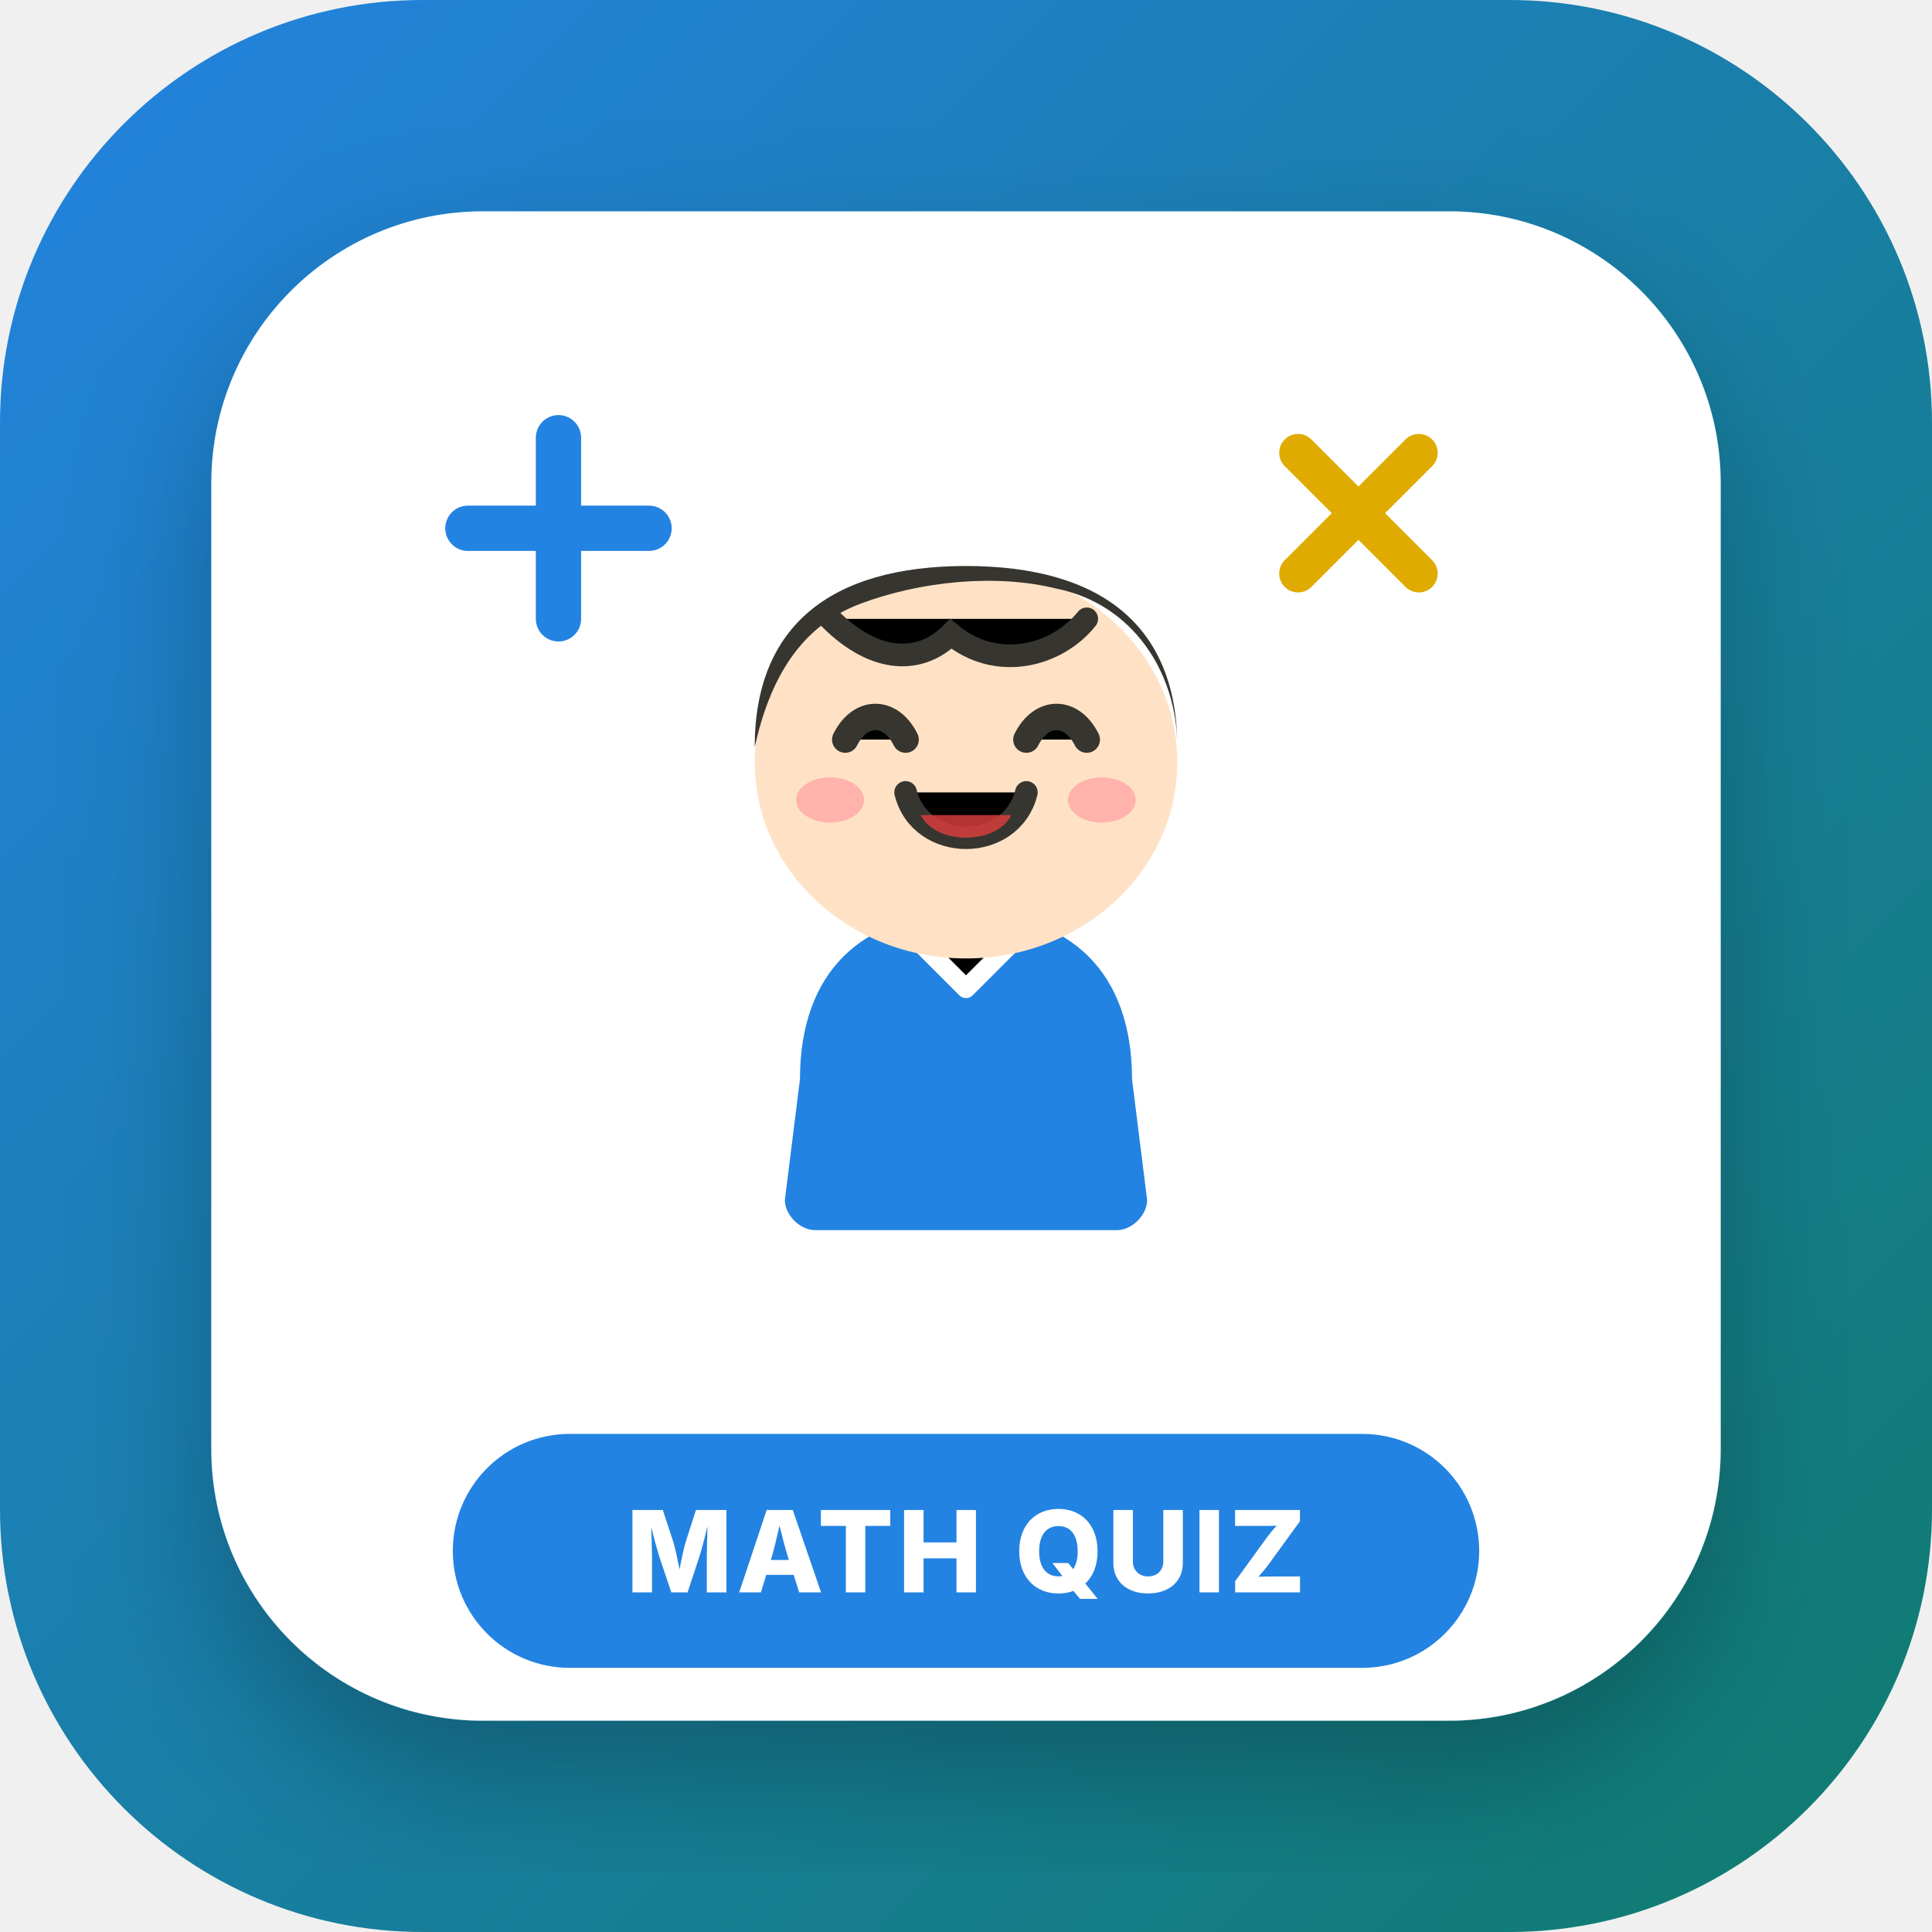
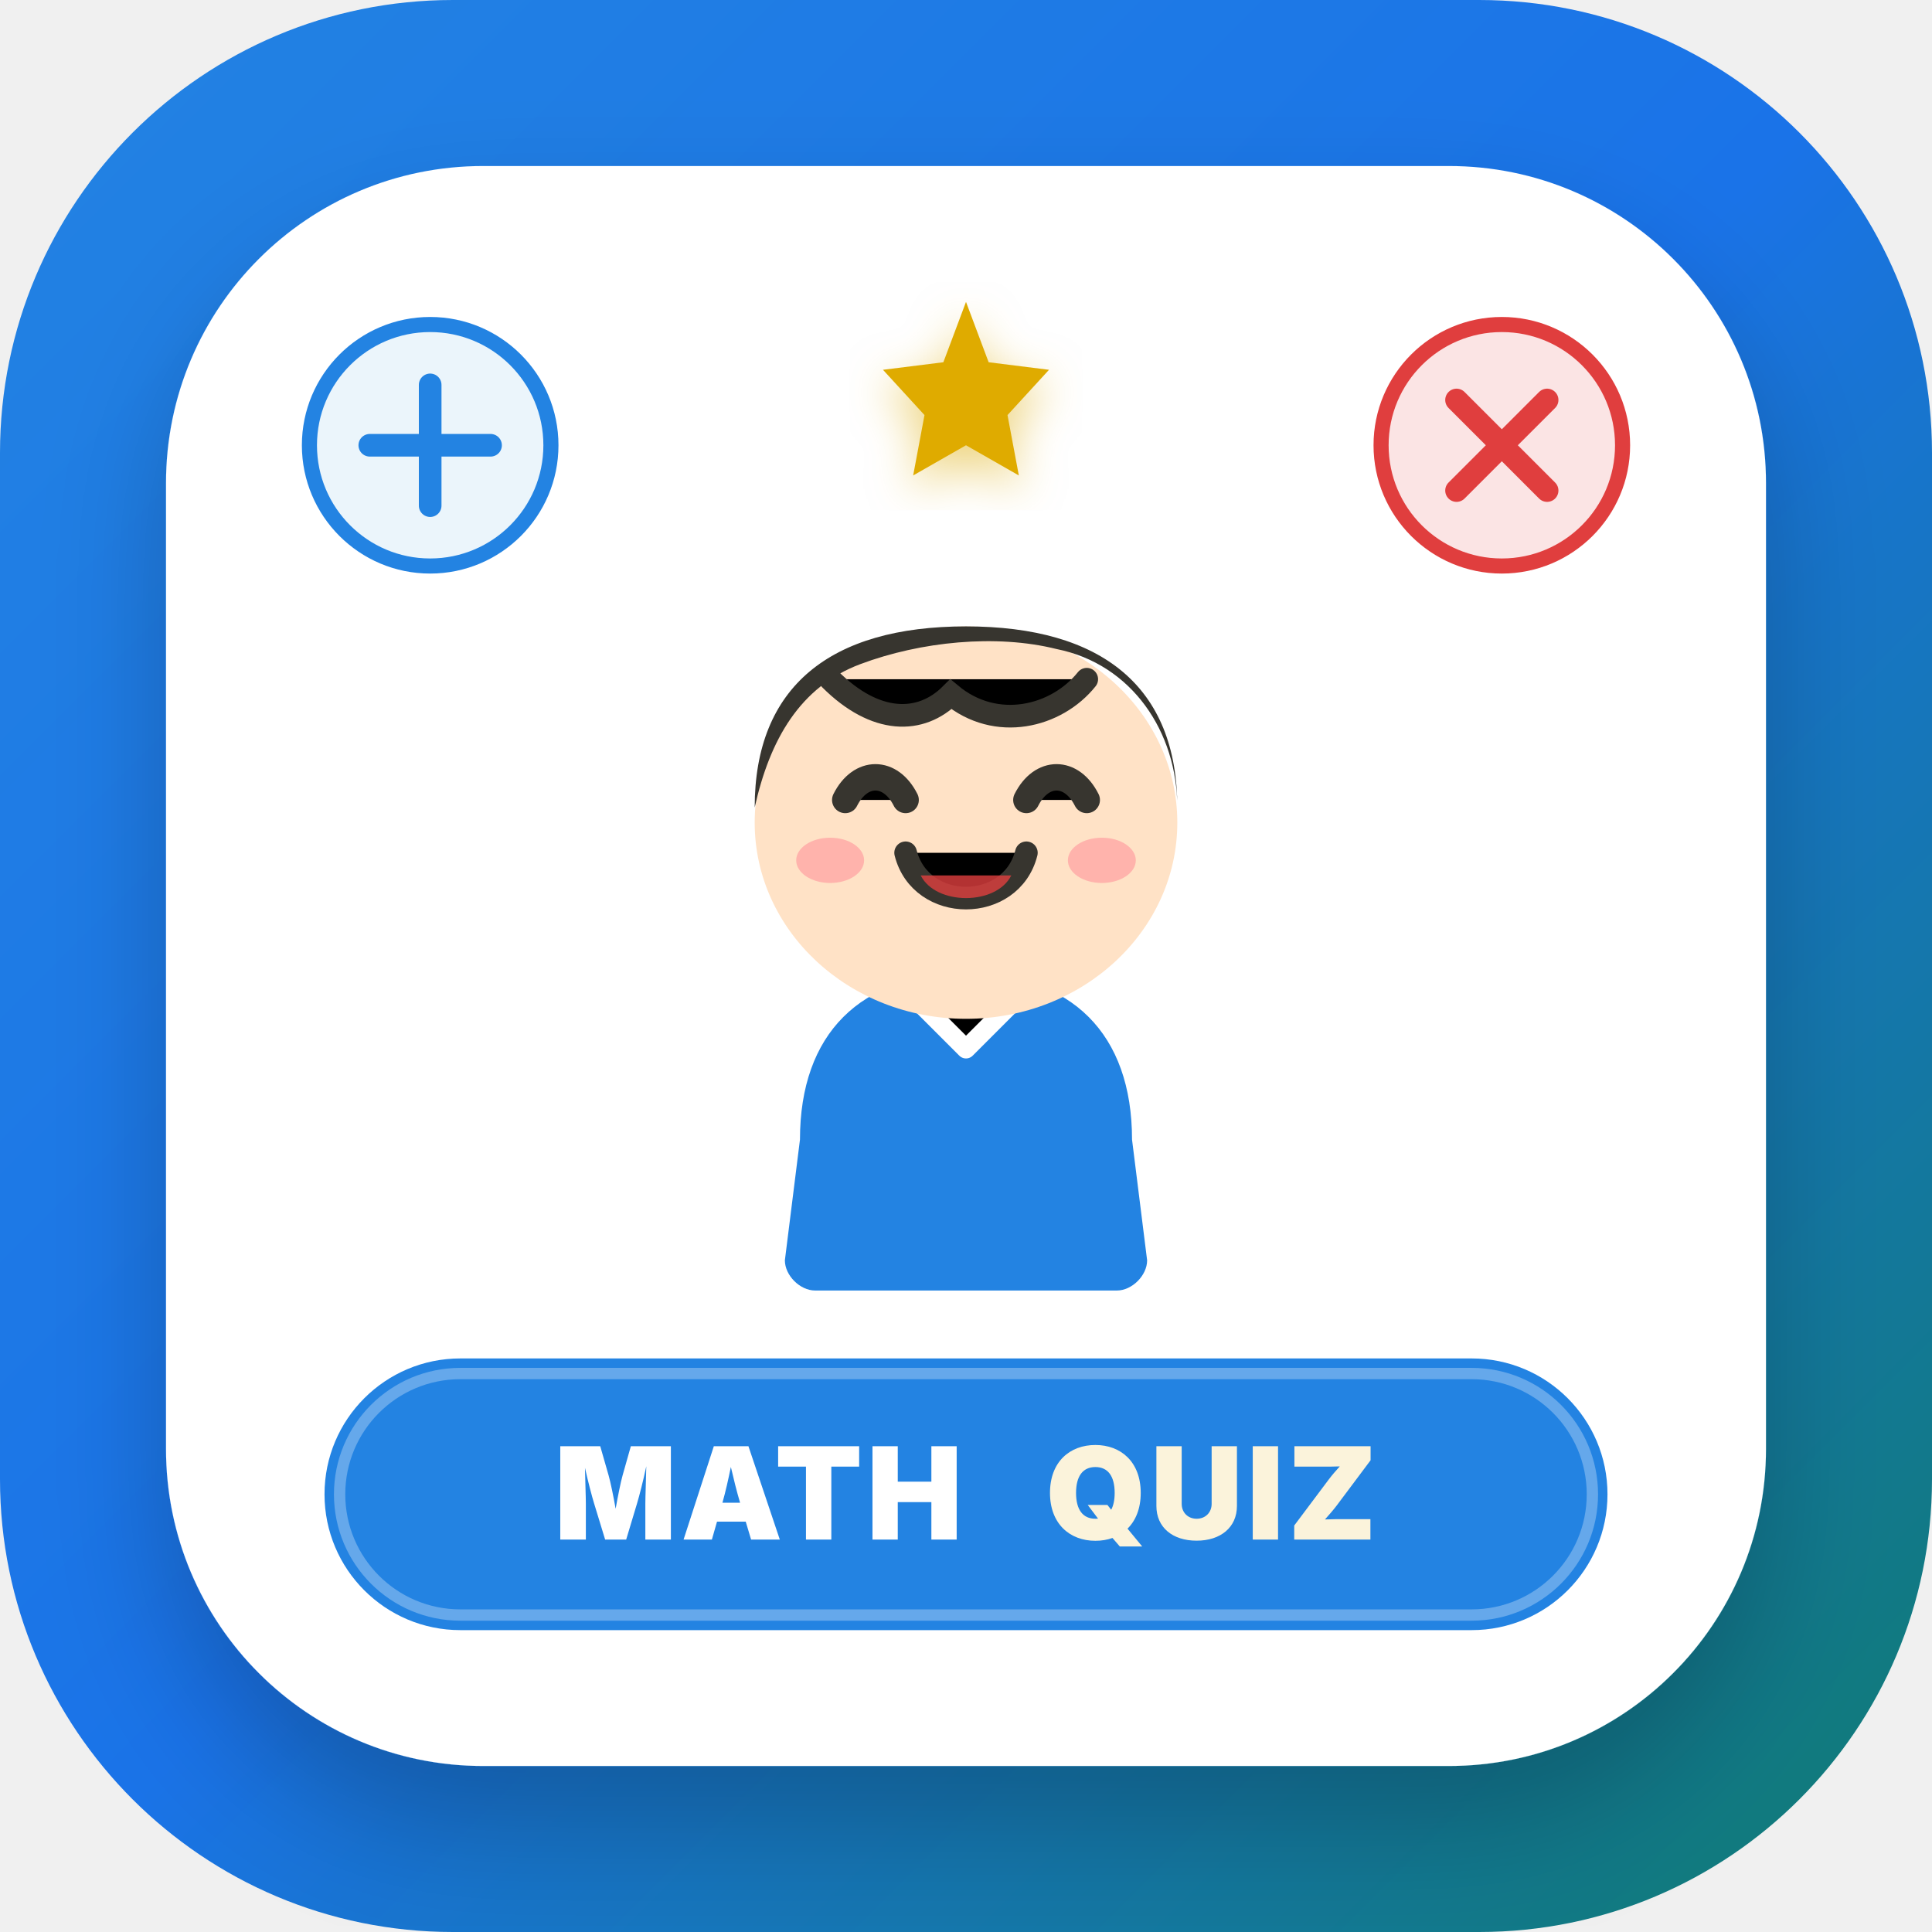
<svg xmlns="http://www.w3.org/2000/svg" viewBox="0 0 512 512" width="512" height="512">
  <defs>
-     <linearGradient id="bgGrad" x1="0%" y1="0%" x2="100%" y2="100%">
+     <linearGradient id="pwaBg" x1="0%" y1="0%" x2="100%" y2="100%">
      <stop offset="0%" stop-color="#2383E2" />
+       <stop offset="50%" stop-color="#1A73E8" />
      <stop offset="100%" stop-color="#0F7B6C" />
    </linearGradient>
-     <filter id="cardShadow" x="-10%" y="-10%" width="120%" height="120%">
-       <feDropShadow dx="0" dy="16" stdDeviation="18" flood-color="#000" flood-opacity="0.25" />
+     <filter id="starGlow" x="-20%" y="-20%" width="140%" height="140%">
+       <feDropShadow dx="0" dy="4" stdDeviation="6" flood-color="#DFAB01" flood-opacity="0.5" />
+     </filter>
+     <filter id="pwaShadow" x="-10%" y="-10%" width="120%" height="120%">
+       <feDropShadow dx="0" dy="16" stdDeviation="16" flood-color="#000" flood-opacity="0.22" />
    </filter>
  </defs>
-   <rect width="512" height="512" rx="112" fill="url(#bgGrad)" />
-   <rect x="56" y="56" width="400" height="400" rx="72" fill="#FFFFFF" filter="url(#cardShadow)" />
-   <path d="M148 116V164M124 140H172" stroke="#2383E2" stroke-width="12" stroke-linecap="round" />
-   <path d="M344 120L376 152M376 120L344 152" stroke="#DFAB01" stroke-width="10" stroke-linecap="round" />
-   <g transform="translate(136, 110) scale(2.0)">
+   <rect width="512" height="512" rx="120" fill="url(#pwaBg)" />
+   <rect x="44" y="44" width="424" height="424" rx="84" fill="#FFFFFF" filter="url(#pwaShadow)" />
+   <circle cx="114" cy="118" r="32" fill="#EBF5FB" stroke="#2383E2" stroke-width="4" />
+   <path d="M114 102V134M98 118H130" stroke="#2383E2" stroke-width="6" stroke-linecap="round" />
+   <circle cx="398" cy="118" r="32" fill="#FBE4E4" stroke="#E03E3E" stroke-width="4" />
+   <path d="M386 106L410 130M410 106L386 130" stroke="#E03E3E" stroke-width="6" stroke-linecap="round" />
+   <g transform="translate(256, 102)" filter="url(#starGlow)">
+     <polygon points="0 -22 6 -6 22 -4 11 8 14 24 0 16 -14 24 -11 8 -22 -4 -6 -6" fill="#DFAB01" />
+   </g>
+   <g transform="translate(136, 126) scale(2.0)">
    <path d="M38 88C38 74 46 66 60 66C74 66 82 74 82 88L84 104C84 106 82 108 80 108H40C38 108 36 106 36 104L38 88Z" fill="#2383E2" />
    <path d="M52 68L60 76L68 68" stroke="#FFFFFF" stroke-width="2.5" stroke-linecap="round" stroke-linejoin="round" />
    <ellipse cx="60" cy="46" rx="28" ry="26" fill="#FFE2C6" />
    <path d="M32 44C32 28 42 20 60 20C78 20 88 28 88 44C88 34 82 25 72 23C64 21 54 22 46 25C38 28 34 35 32 44Z" fill="#37352F" />
    <path d="M42 27C48 33 54 33 58 29C64 34 72 32 76 27" stroke="#37352F" stroke-width="3" stroke-linecap="round" />
    <ellipse cx="42" cy="51" rx="4.5" ry="3" fill="#FF9A9E" opacity="0.65" />
    <ellipse cx="78" cy="51" rx="4.5" ry="3" fill="#FF9A9E" opacity="0.65" />
    <path d="M44 43C46 39 50 39 52 43" stroke="#37352F" stroke-width="3.5" stroke-linecap="round" />
    <path d="M68 43C70 39 74 39 76 43" stroke="#37352F" stroke-width="3.5" stroke-linecap="round" />
    <path d="M52 50C54 58 66 58 68 50" stroke="#37352F" stroke-width="3" stroke-linecap="round" />
    <path d="M54 53C56 57 64 57 66 53" fill="#E03E3E" opacity="0.8" />
  </g>
-   <rect x="120" y="380" width="272" height="62" rx="31" fill="#2383E2" />
-   <text x="256" y="422" font-family="'Inter', -apple-system, sans-serif" font-size="30" font-weight="800" fill="#FFFFFF" text-anchor="middle" letter-spacing="1">
-     MATH QUIZ
-   </text>
+   <g transform="translate(256, 396)">
+     <rect x="-170" y="-36" width="340" height="72" rx="36" fill="#2383E2" />
+     <rect x="-166" y="-32" width="332" height="64" rx="32" fill="none" stroke="#FFFFFF" stroke-width="3" stroke-opacity="0.3" />
+     <text x="-55" y="12" font-family="'Inter', -apple-system, sans-serif" font-size="34" font-weight="900" fill="#FFFFFF" text-anchor="middle" letter-spacing="1">
+       MATH
+     </text>
+     <text x="65" y="12" font-family="'Inter', -apple-system, sans-serif" font-size="34" font-weight="900" fill="#FBF3DB" text-anchor="middle" letter-spacing="1">
+       QUIZ
+     </text>
+   </g>
</svg>
